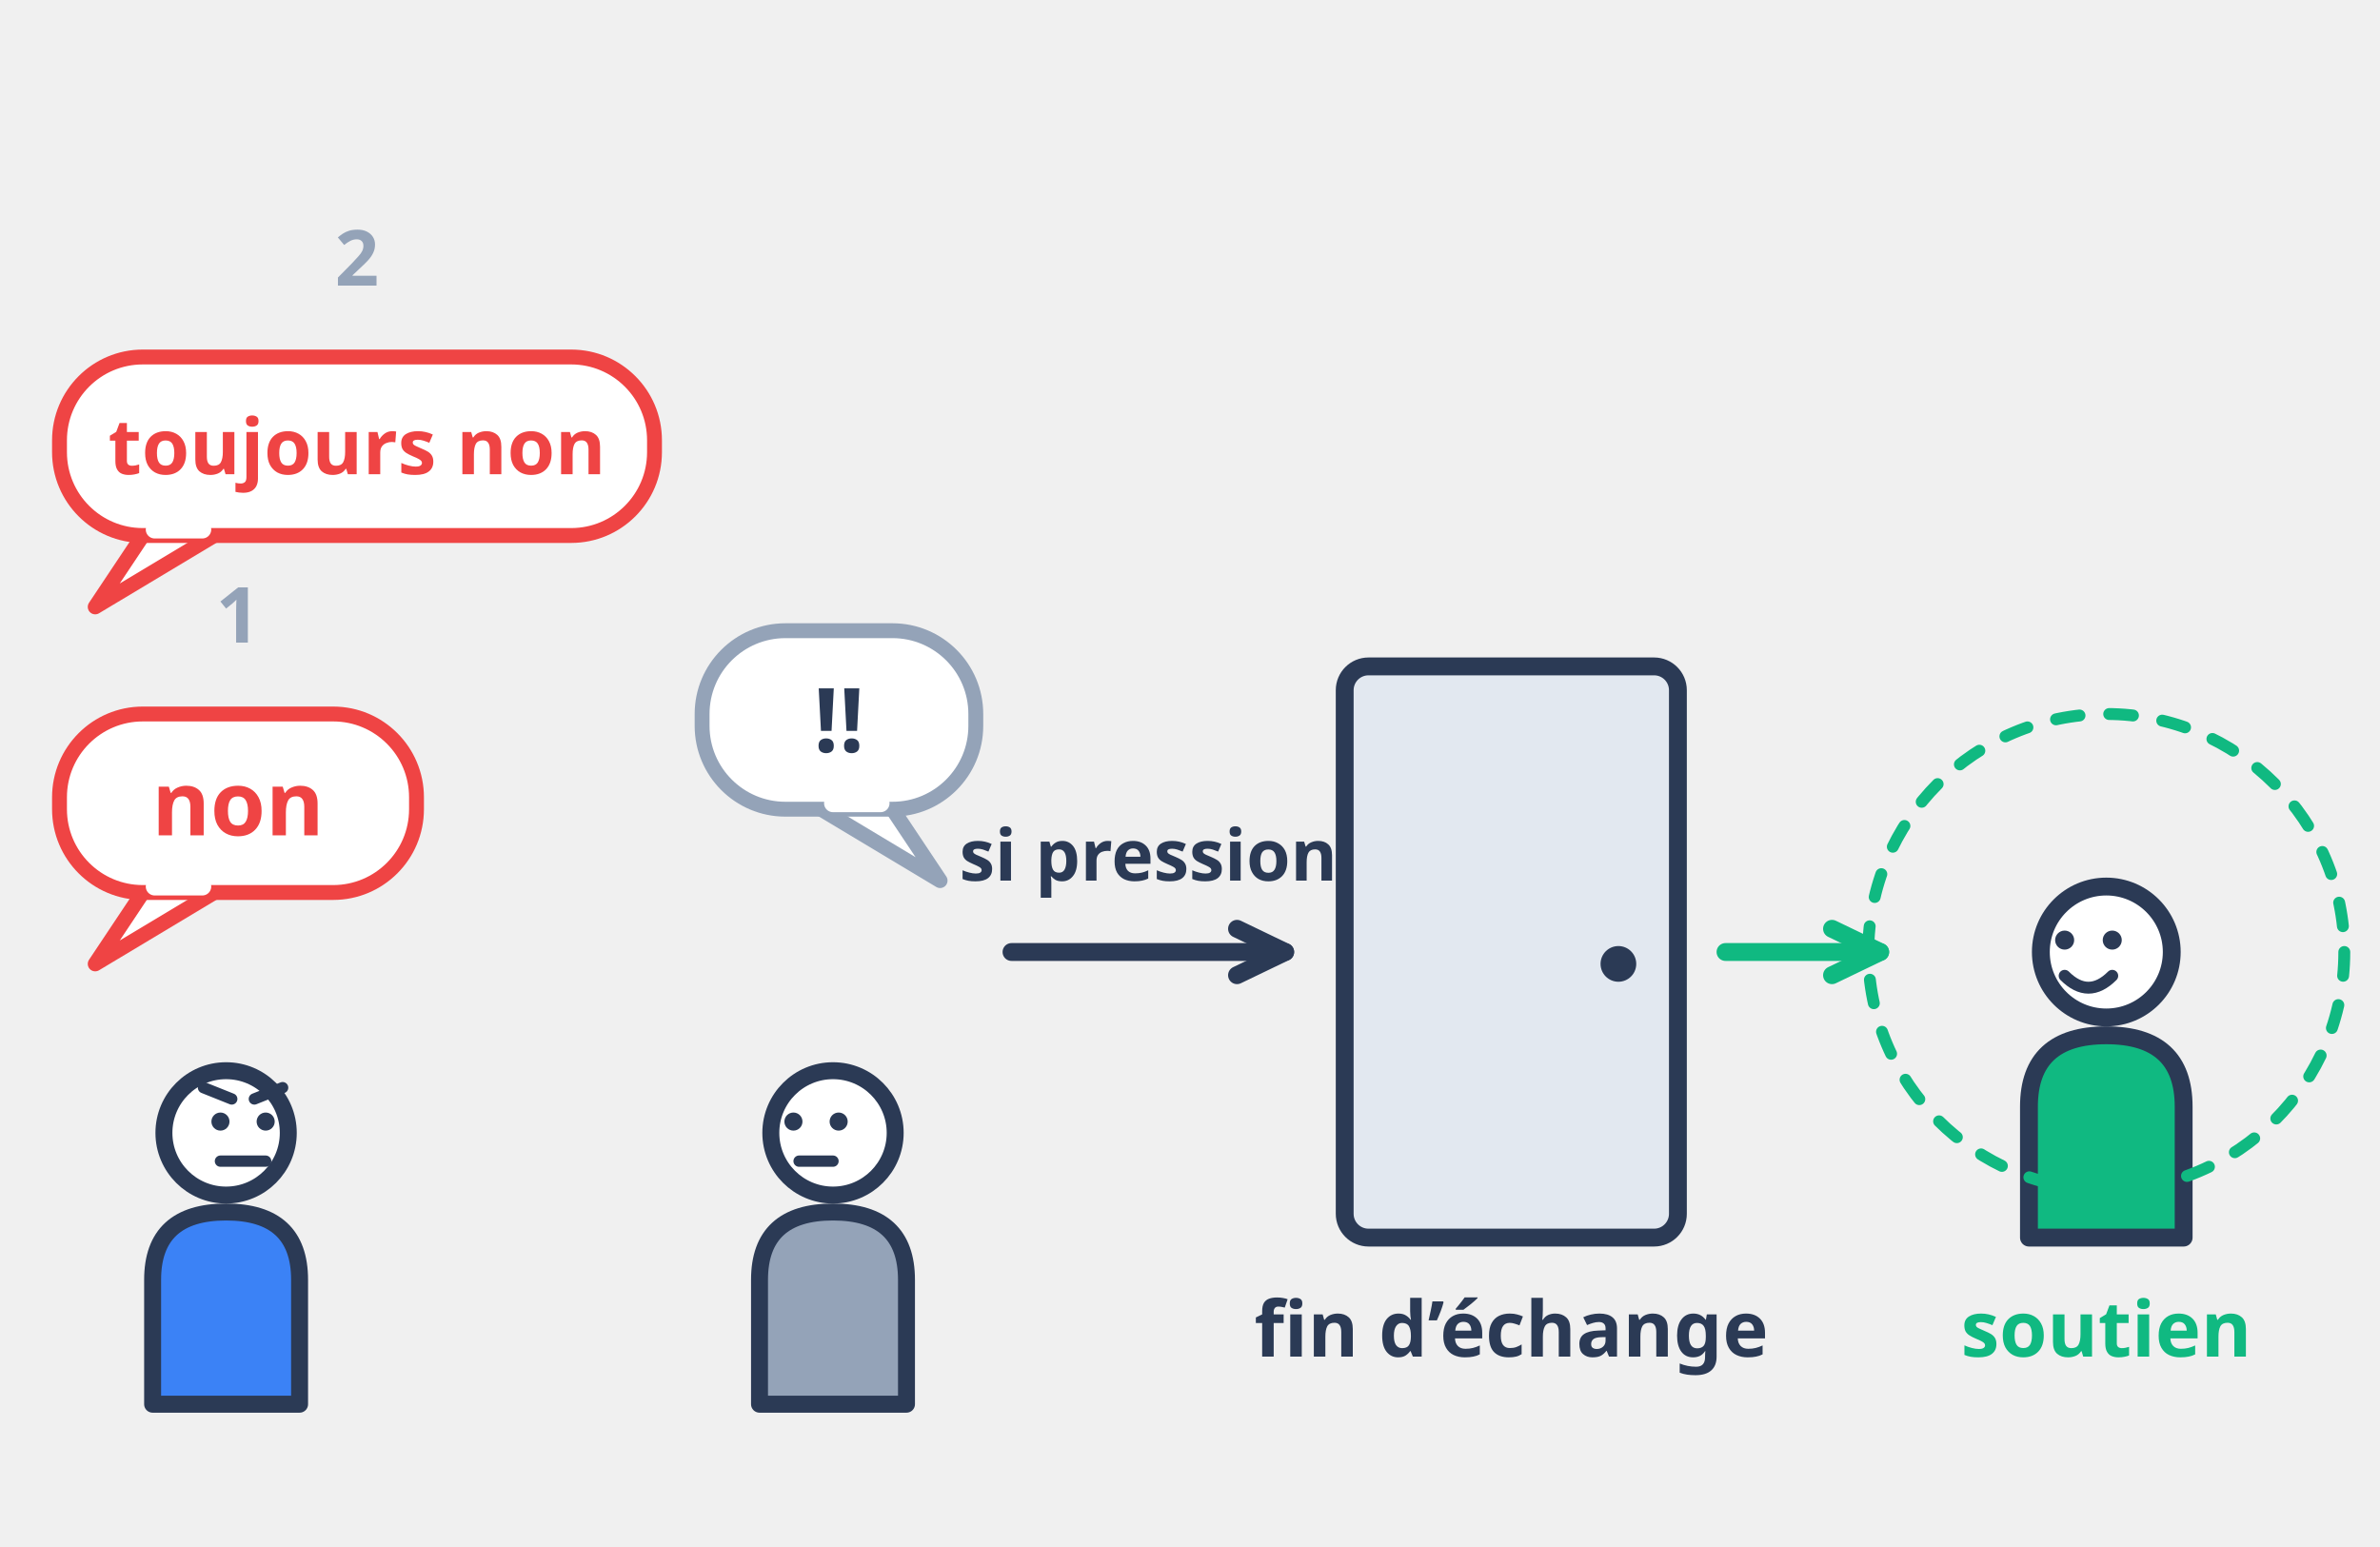
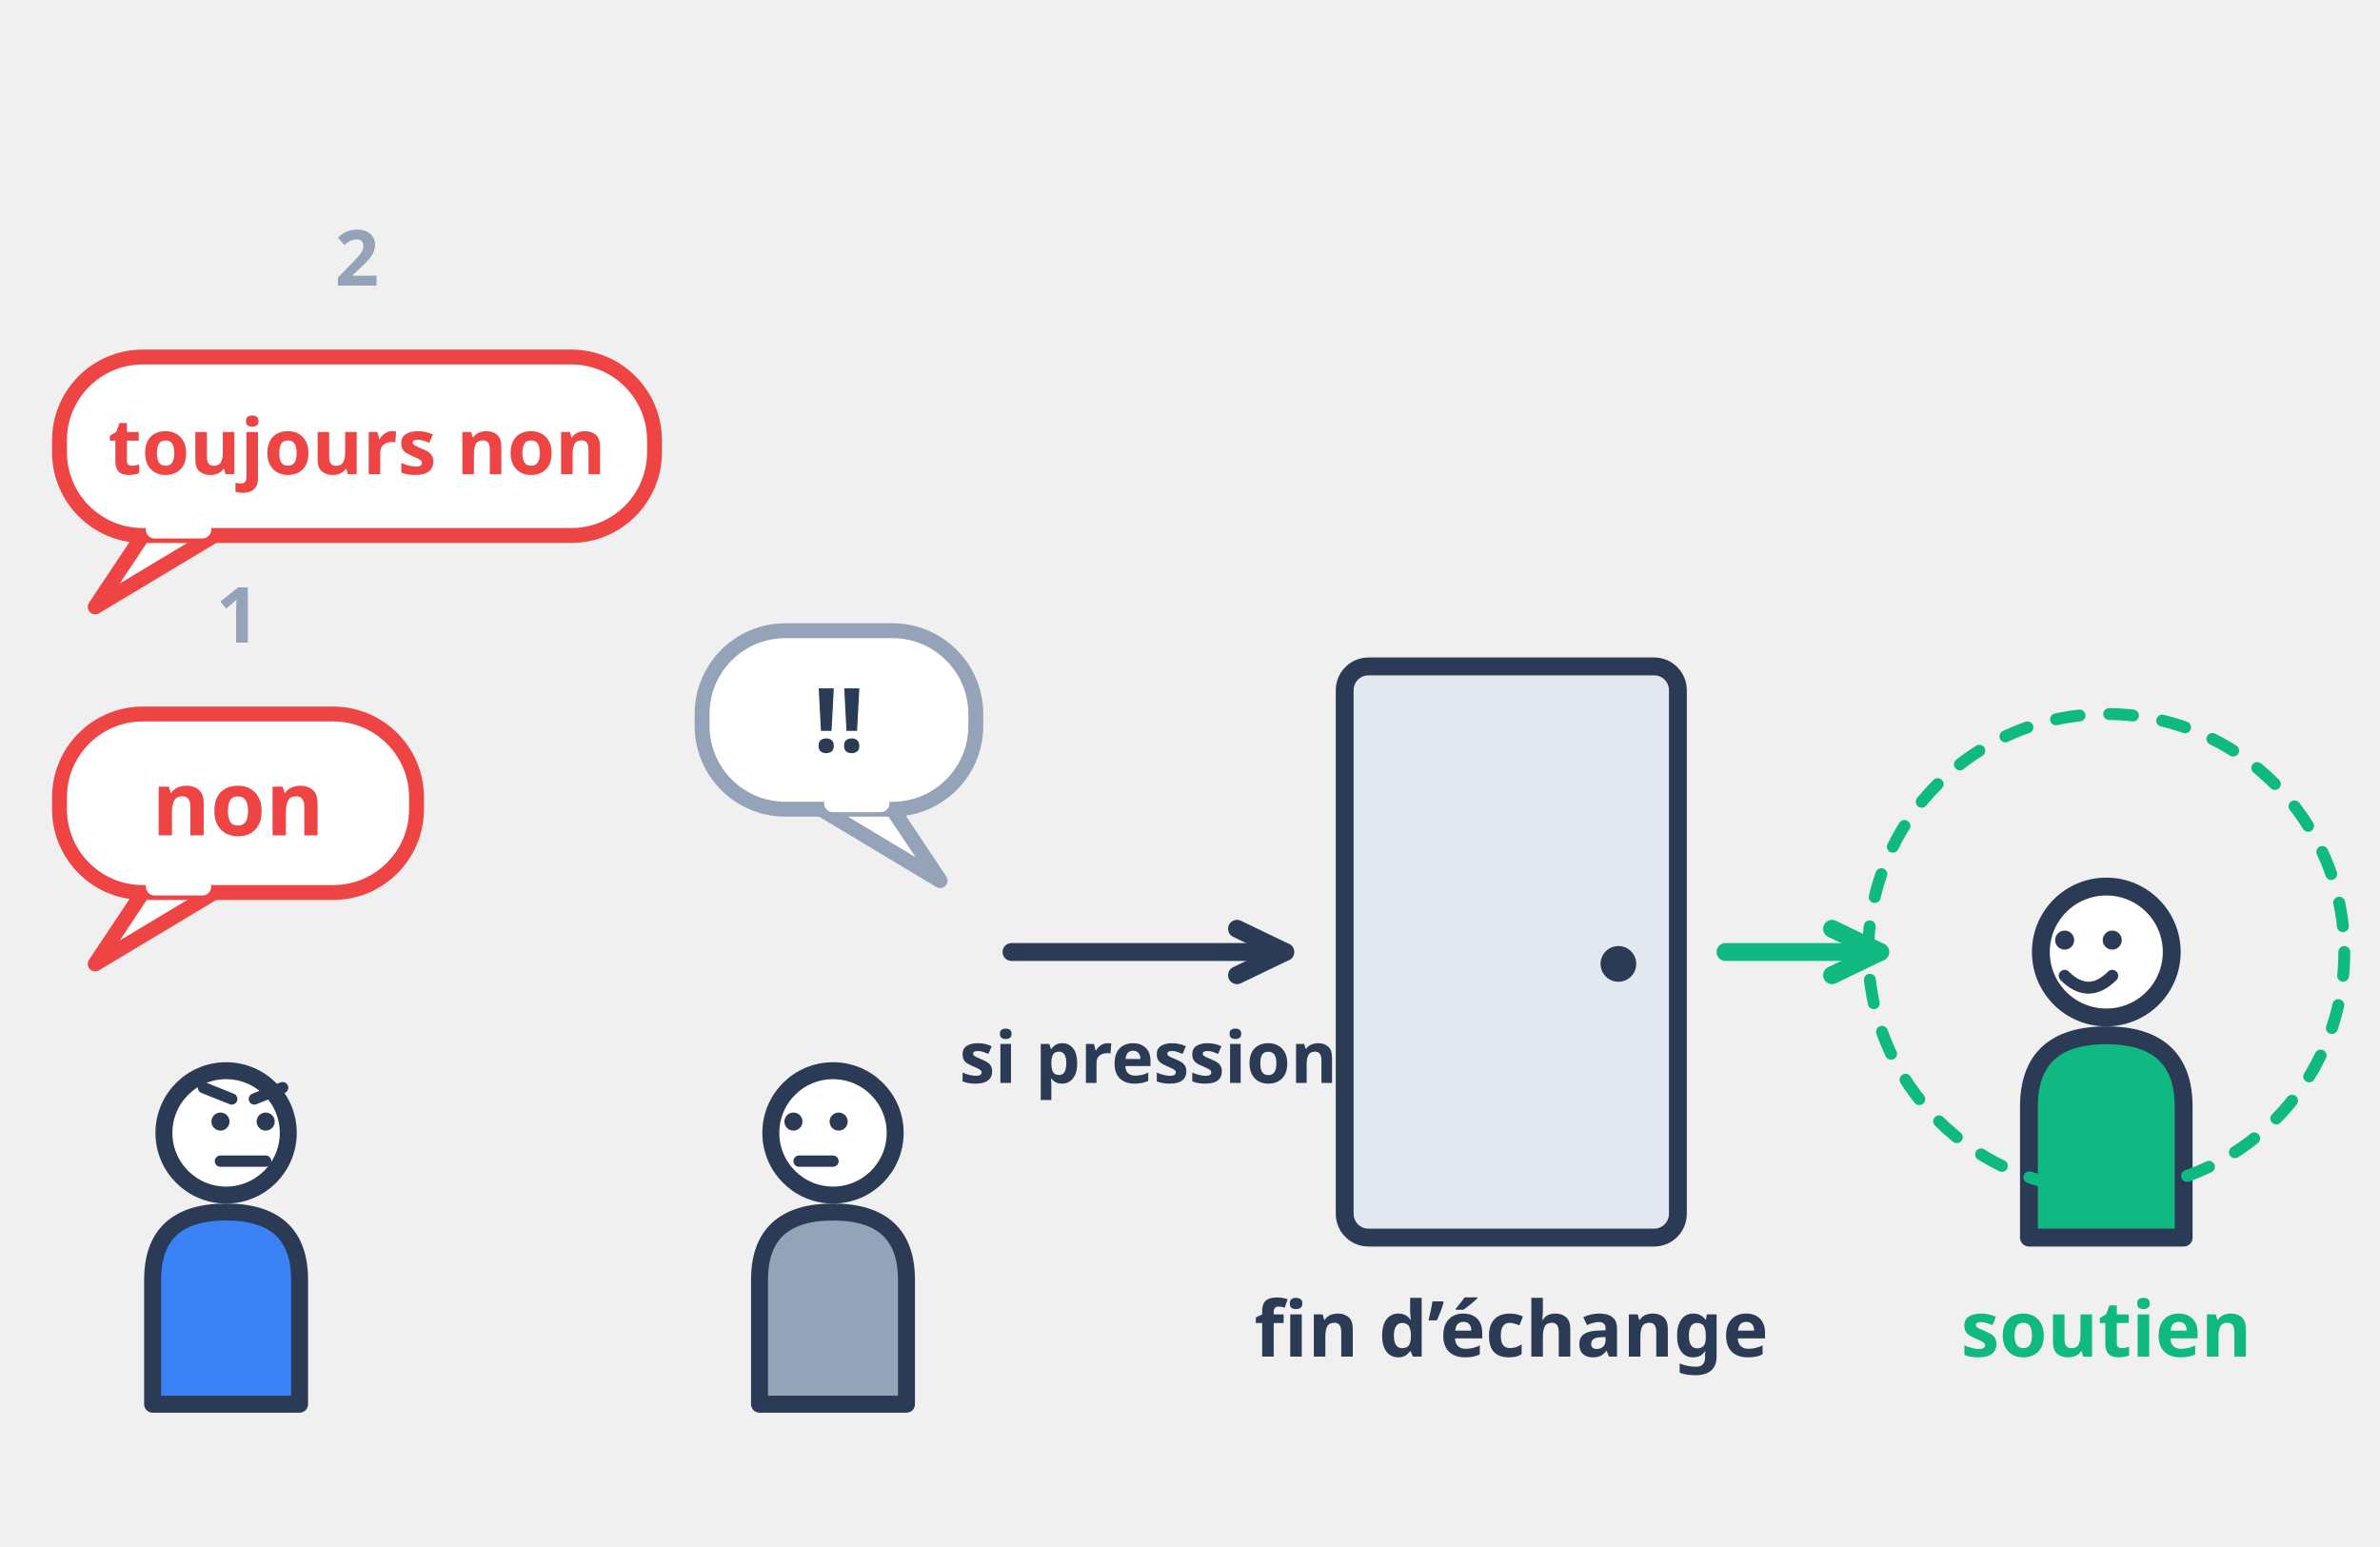
<svg xmlns="http://www.w3.org/2000/svg" viewBox="0 0 400 260" role="img">
  <style>@media (prefers-reduced-motion: reduce){*{animation:none!important}}</style>
  <style>.s0{animation:k0 8s ease-in-out infinite}@keyframes k0{0%{opacity:0}8%{opacity:1}92%{opacity:1}100%{opacity:0}}.s1{animation:k1 8s ease-in-out infinite}@keyframes k1{0%,18%{opacity:0}26%{opacity:1}92%{opacity:1}100%{opacity:0}}.s2{animation:k2 8s ease-in-out infinite}@keyframes k2{0%,35%{opacity:0}43%{opacity:1}92%{opacity:1}100%{opacity:0}}.s3{animation:k3 8s ease-in-out infinite}@keyframes k3{0%,52%{opacity:0}60%{opacity:1}92%{opacity:1}100%{opacity:0}}</style>
  <g font-family="system-ui, sans-serif" font-weight="600" text-anchor="middle" stroke-linecap="round" stroke-linejoin="round">
    <g transform="translate(38 236) scale(0.95)">
      <path d="M-13 0V-22Q-13 -34 0 -34Q13 -34 13 -22V0Z" fill="#3B82F6" stroke="#2B3A55" stroke-width="3" />
      <circle cx="0" cy="-48" r="11" fill="#FFFFFF" stroke="#2B3A55" stroke-width="3" />
      <circle cx="-1" cy="-50" r="1.6" fill="#2B3A55" />
      <circle cx="7" cy="-50" r="1.6" fill="#2B3A55" />
      <path d="M-1 -43H7" stroke="#2B3A55" stroke-width="2" fill="none" />
      <path d="M-4 -56L1 -54M5 -54L10 -56" stroke="#2B3A55" stroke-width="2" fill="none" />
    </g>
    <g transform="translate(140 236) scale(0.95)">
      <path d="M-13 0V-22Q-13 -34 0 -34Q13 -34 13 -22V0Z" fill="#94A3B8" stroke="#2B3A55" stroke-width="3" />
      <circle cx="0" cy="-48" r="11" fill="#FFFFFF" stroke="#2B3A55" stroke-width="3" />
      <circle cx="-7" cy="-50" r="1.6" fill="#2B3A55" />
      <circle cx="1" cy="-50" r="1.6" fill="#2B3A55" />
      <path d="M-6 -43H0" stroke="#2B3A55" stroke-width="2" fill="none" />
    </g>
    <g class="s0">
      <path d="M24 150L16 162L36 150" fill="#FFFFFF" stroke="#EF4444" stroke-width="2.5" />
      <rect x="10" y="120" width="60" height="30" rx="14" fill="#FFFFFF" stroke="#EF4444" stroke-width="2.5" />
      <path d="M26 149H34" stroke="#FFFFFF" stroke-width="3" />
      <text x="40.0" y="140.4" font-size="15" fill="#EF4444">non</text>
      <text x="40" y="108" font-size="13" fill="#94A3B8">1</text>
    </g>
    <g class="s1">
      <path d="M24 90L16 102L36 90" fill="#FFFFFF" stroke="#EF4444" stroke-width="2.5" />
      <rect x="10" y="60" width="100" height="30" rx="14" fill="#FFFFFF" stroke="#EF4444" stroke-width="2.5" />
      <path d="M26 89H34" stroke="#FFFFFF" stroke-width="3" />
      <text x="60.0" y="79.7" font-size="13" fill="#EF4444">toujours non</text>
      <text x="60" y="48" font-size="13" fill="#94A3B8">2</text>
      <path d="M138 136L158 148L150 136" fill="#FFFFFF" stroke="#94A3B8" stroke-width="2.5" />
      <rect x="118" y="106" width="46" height="30" rx="14" fill="#FFFFFF" stroke="#94A3B8" stroke-width="2.5" />
      <path d="M140 135H148" stroke="#FFFFFF" stroke-width="3" />
      <text x="141.0" y="126.4" font-size="15" fill="#2B3A55">!!</text>
    </g>
    <g class="s2">
      <path d="M170 160L216 160" stroke="#2B3A55" stroke-width="3" fill="none" />
      <path d="M207.9 163.9L216 160L207.9 156.1" stroke="#2B3A55" stroke-width="3" fill="none" />
-       <text x="193" y="148" font-size="12" fill="#2B3A55">si pression</text>
+       <text x="193" y="182" font-size="12" fill="#2B3A55">si pression</text>
    </g>
    <g class="s2">
      <rect x="226" y="112" width="56" height="96" rx="4" fill="#E2E8F0" stroke="#2B3A55" stroke-width="3" />
      <circle cx="272" cy="162" r="3" fill="#2B3A55" />
      <text x="254" y="228" font-size="13" fill="#2B3A55">fin d’échange</text>
    </g>
    <g class="s3">
      <path d="M290 160L316 160" stroke="#10B981" stroke-width="3" fill="none" />
      <path d="M307.9 163.9L316 160L307.9 156.1" stroke="#10B981" stroke-width="3" fill="none" />
      <g transform="translate(354 208)">
        <path d="M-13 0V-22Q-13 -34 0 -34Q13 -34 13 -22V0Z" fill="#10B981" stroke="#2B3A55" stroke-width="3" />
        <circle cx="0" cy="-48" r="11" fill="#FFFFFF" stroke="#2B3A55" stroke-width="3" />
        <circle cx="-7" cy="-50" r="1.6" fill="#2B3A55" />
        <circle cx="1" cy="-50" r="1.6" fill="#2B3A55" />
        <path d="M-7 -44Q-3 -40 1 -44" stroke="#2B3A55" stroke-width="2" fill="none" />
      </g>
      <circle cx="354" cy="160" r="40" fill="none" stroke="#10B981" stroke-width="2" stroke-dasharray="4 5" />
      <text x="354" y="228" font-size="13" fill="#10B981">soutien</text>
    </g>
  </g>
</svg>
